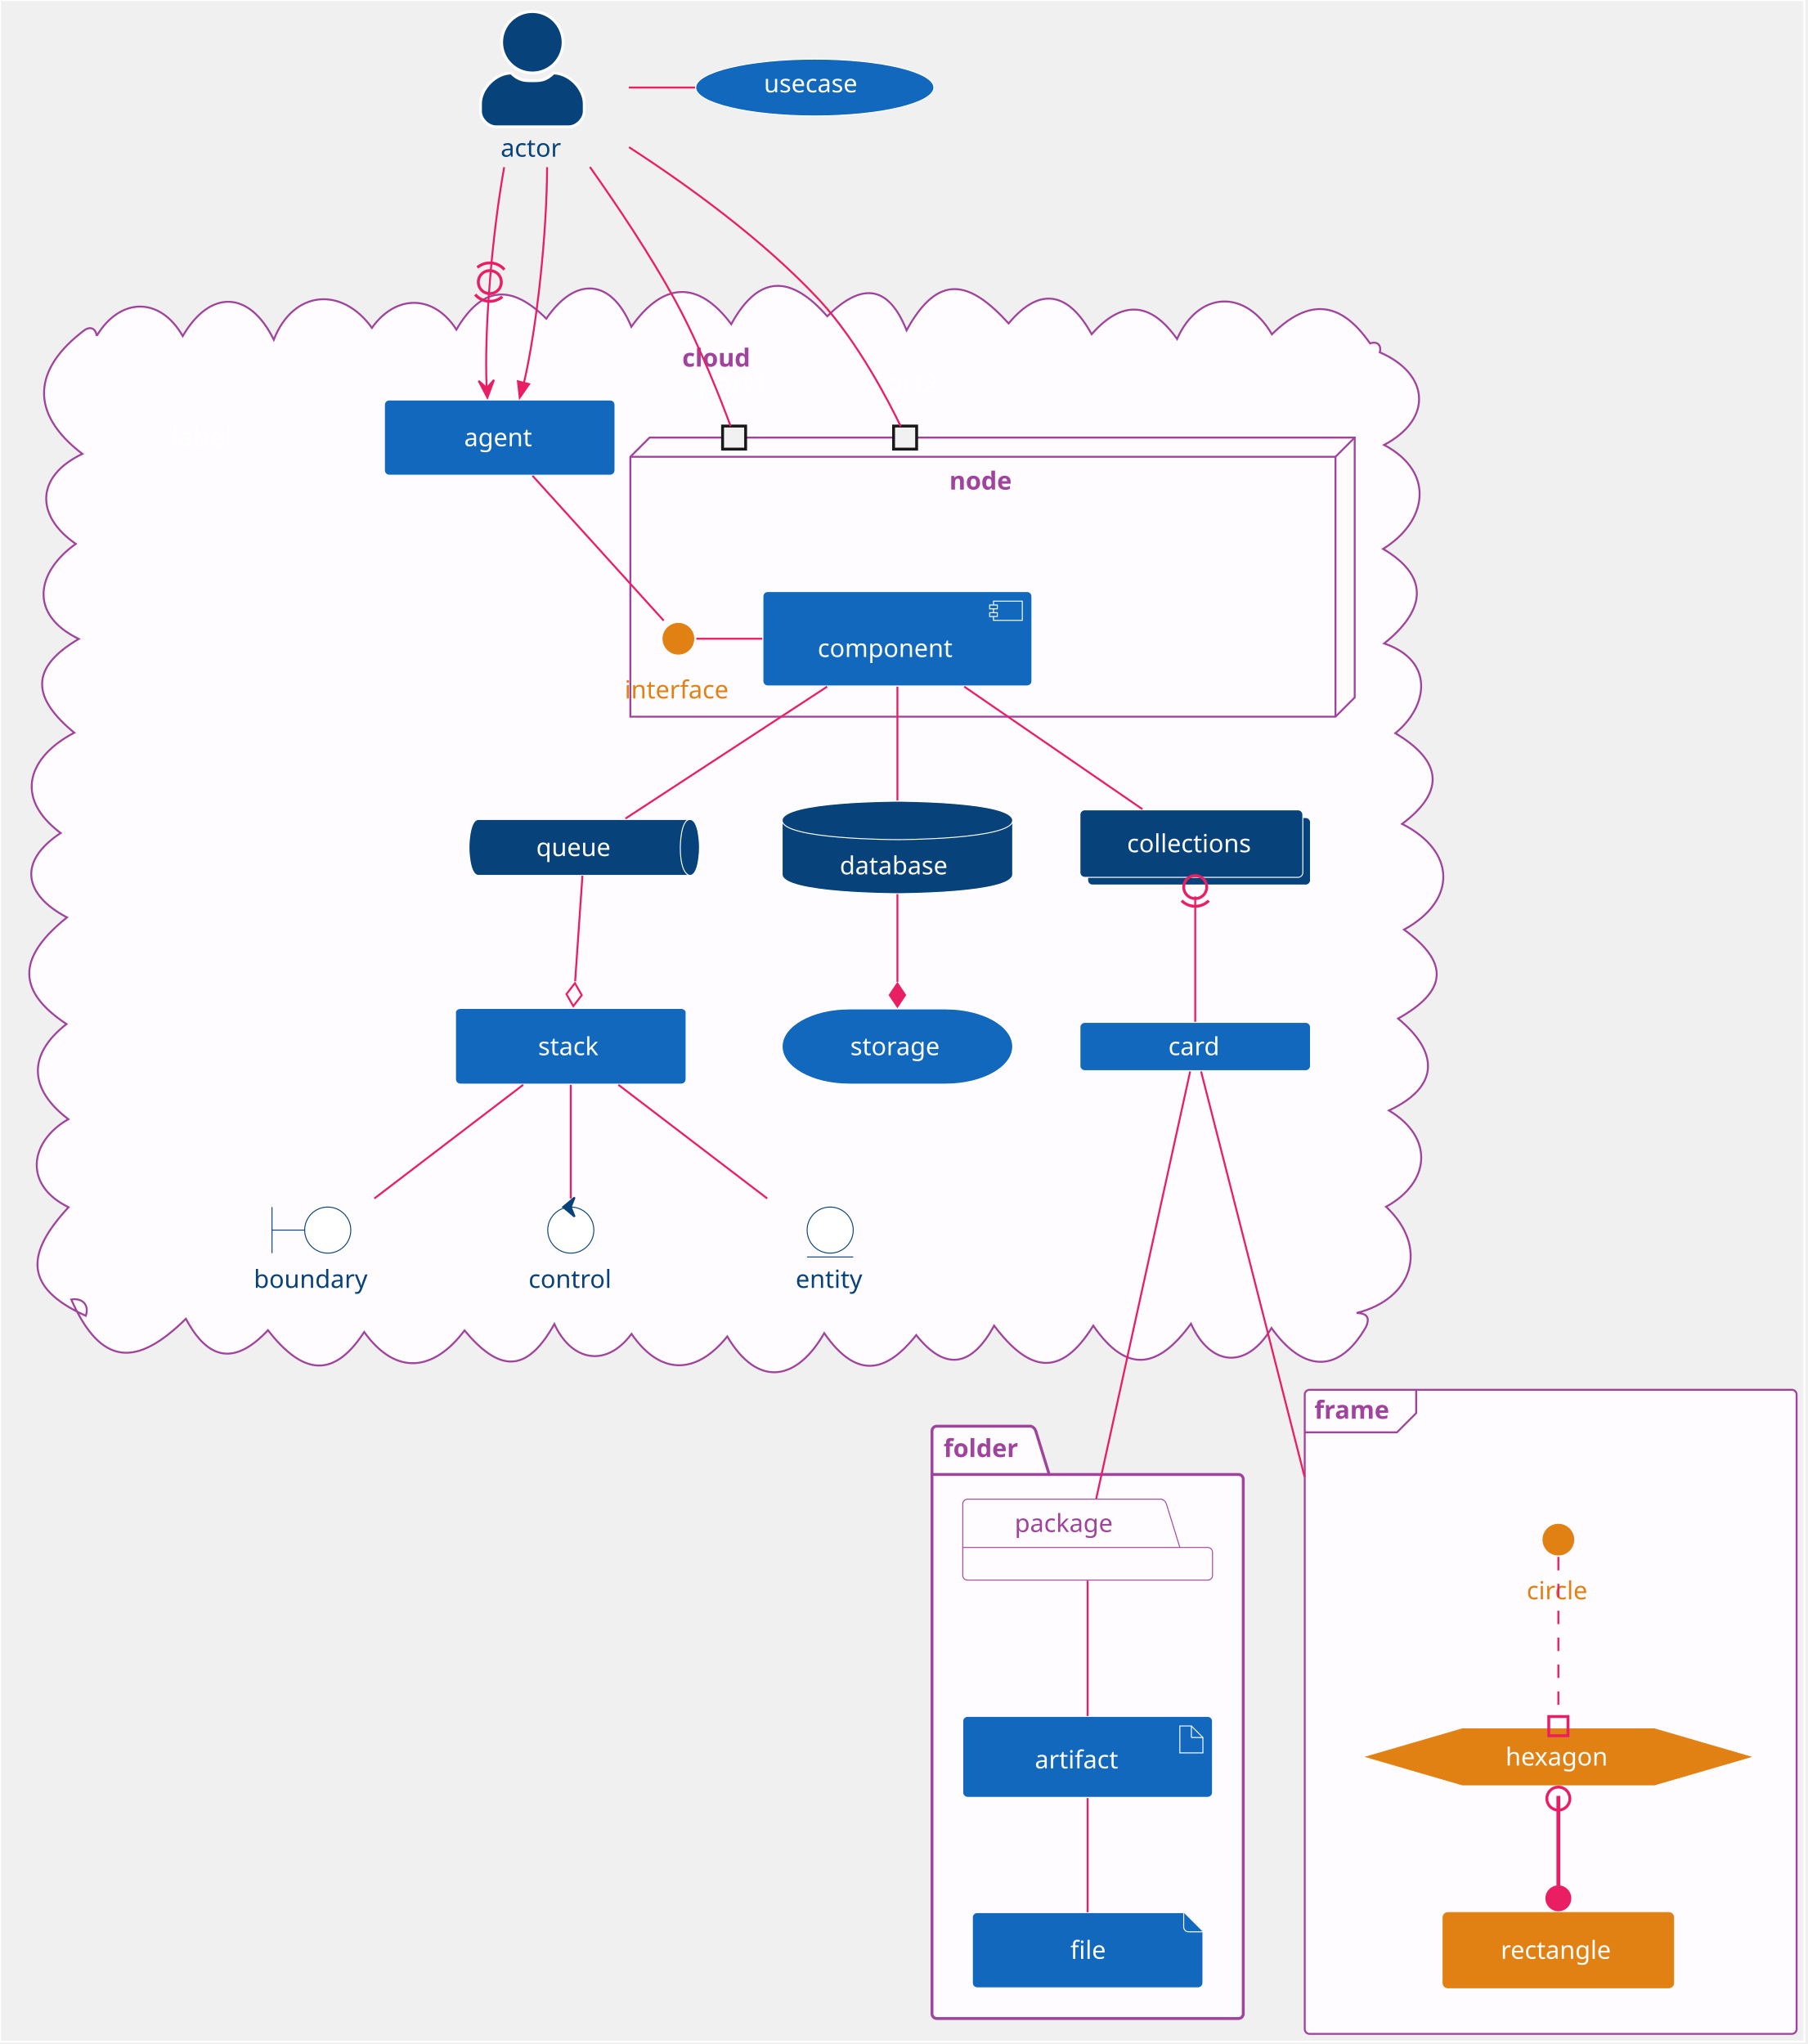
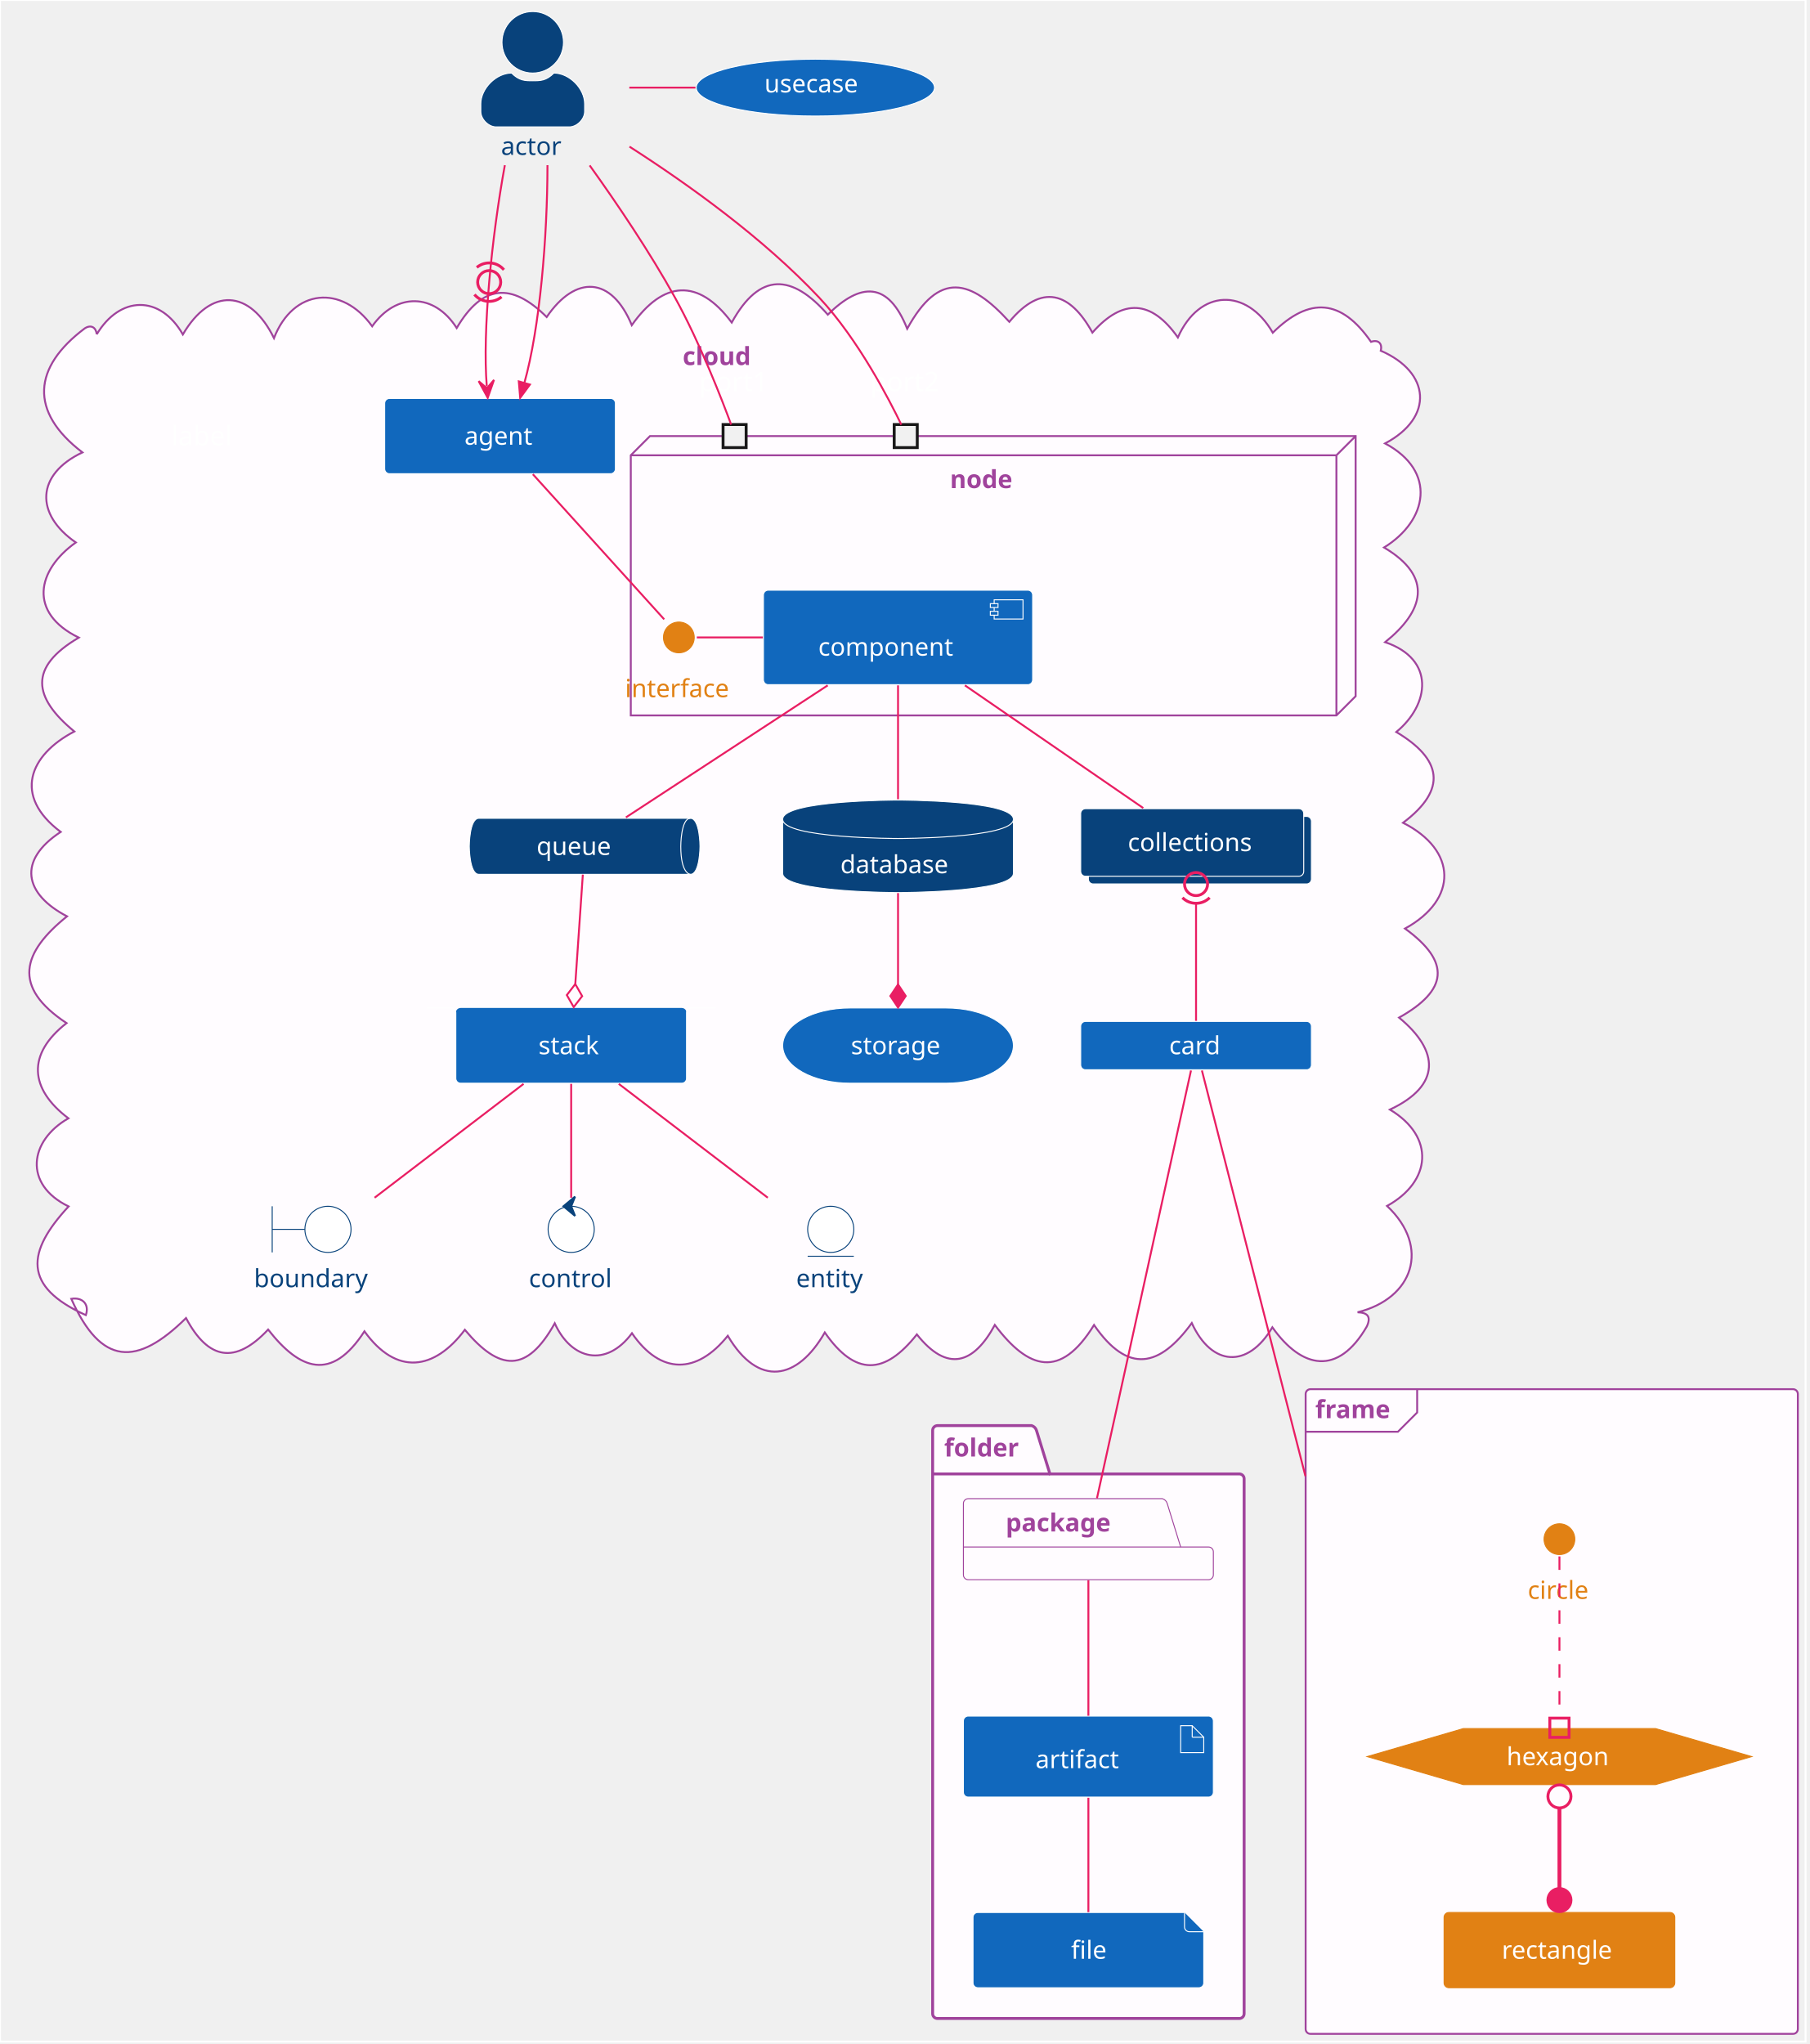
- <svg xmlns="http://www.w3.org/2000/svg" contentStyleType="text/css" height="1064px" preserveAspectRatio="none" style="width:941px;height:1064px;" version="1.1" viewBox="0 0 941 1064" width="941px" zoomAndPan="magnify">
+ <svg xmlns="http://www.w3.org/2000/svg" contentStyleType="text/css" height="1063px" preserveAspectRatio="none" style="width:941px;height:1063px;" version="1.1" viewBox="0 0 941 1063" width="941px" zoomAndPan="magnify">
  <defs />
  <g>
-     <rect fill="none" height="1062.73" style="stroke:#FFFFFF;stroke-width:1.0;" width="939.075" x="0" y="0" />
+     <rect fill="none" height="1061.73" style="stroke:#FFFFFF;stroke-width:1.0;" width="939.075" x="0" y="0" />
    <g id="cluster_cloud">
-       <path d="M50.327,174.851 C62.339,154.864 83.177,154.131 95.106,174.943 C109.537,150.264 130.07,151.433 142.494,176.843 C152.498,151.11 177.823,148.789 193.568,170.687 C206.034,153.073 225.804,153.227 237.537,171.583 C250.866,148.931 266.027,147.684 284.337,165.876 C299.373,143.829 318.108,144.734 328.601,170.116 C344.839,147.078 363.114,145.337 380.577,168.745 C395.18,142.169 412.024,143.552 430.547,164.635 C447.748,147.657 462.018,147.34 471.842,171.958 C488.457,141.683 504.791,146.193 524.958,168.361 C541.869,148.04 556.62,153.016 568.167,173.975 C583.992,156.014 598.922,156.984 612.619,176.498 C623.813,151.244 648.353,150.445 661.99,174.028 C681.191,155.077 697.7,156.591 713.075,178.78 C716.823,177.459 719.073,179.582 718.148,183.396 C743.971,194.573 745.986,218.038 720.391,231.607 C747.539,246.073 742.517,271.752 719.859,285.729 C745.948,301.187 740.29,318.979 720.426,334.965 C746.603,343.84 743.581,367.398 726.227,381.679 C749.746,395.721 753.071,411.367 729.74,428.895 C757.844,443.096 758.51,468.687 730.753,483.916 C754.821,501.363 752.928,516.054 727.667,530.213 C748.653,547.513 749.679,565.5 722.913,578.055 C746.507,592.194 744.516,615.425 721.415,628.168 C744.203,649.64 735.006,676.337 706.075,683.46 C711.305,683.616 713.248,685.737 710.89,690.842 C695.961,716.655 677.122,712.971 661.77,691.281 C649.059,712.795 630.226,711.73 619.857,689.06 C603.12,712.007 586.719,715.78 569.014,690.071 C551.505,718.412 534.909,713.307 517.414,690.057 C506.413,710.334 492.753,714.964 476.865,694.978 C460.101,716.169 444.813,716.769 428.98,693.965 C414.772,718.758 394.502,722.741 378.521,695.691 C362.432,715.695 343.659,716.119 328.691,694.354 C315.253,712.422 297.194,708.275 288.525,689.197 C273.973,715.286 259.75,714.083 241.769,692.566 C225.829,713.747 206.161,716.488 189.546,693.362 C172.313,719.934 155.82,713.382 139.456,692.446 C122.31,710.741 108.3,708.218 96.754,686.473 C71.155,711.717 52.587,711.336 37.075,676.46 C42.707,675.498 46.622,679.113 44.653,684.942 C11.657,670.057 13.809,652.014 35.675,628.415 C12.018,616.915 15.268,594.186 35.58,582.595 C15.292,567.243 13.914,549.226 34.614,533.075 C6,514.151 11.647,496.242 34.862,477.55 C12.71,465.957 8.829,448.603 31.569,433.643 C6.565,414.876 15.28,393.613 38.66,381.415 C17.191,363.713 14.724,348.035 40.975,332.596 C14.498,319.691 19.2,297.471 39.44,283.116 C18.061,268.354 18.746,247.701 42.878,236.279 C15.061,215.064 17.143,191.979 44.075,171.78 C47.335,169.673 49.898,171.196 50.327,174.851 " fill="#FFFCFF" style="stroke:#A0439C;stroke-width:1.0;" />
-       <text fill="#A0439C" font-family="sans-serif" font-size="13" font-weight="bold" lengthAdjust="spacing" textLength="40" x="355.075" y="190.847">cloud</text>
+       <path d="M50.327,173.851 C62.339,153.864 83.177,153.131 95.106,173.943 C109.537,149.264 130.07,150.433 142.494,175.843 C152.498,150.11 177.823,147.789 193.568,169.687 C206.034,152.073 225.804,152.227 237.537,170.583 C250.866,147.931 266.027,146.684 284.337,164.876 C299.373,142.829 318.108,143.734 328.601,169.116 C344.839,146.078 363.114,144.337 380.577,167.745 C395.18,141.169 412.024,142.552 430.547,163.635 C447.748,146.657 462.018,146.34 471.842,170.958 C488.457,140.683 504.791,145.193 524.958,167.361 C541.869,147.04 556.62,152.016 568.167,172.975 C583.992,155.014 598.922,155.984 612.619,175.498 C623.813,150.244 648.353,149.445 661.99,173.028 C681.191,154.077 697.7,155.591 713.075,177.78 C716.823,176.459 719.073,178.582 718.148,182.396 C743.971,193.573 745.986,217.038 720.391,230.607 C747.539,245.073 742.517,270.752 719.859,284.729 C745.948,300.187 740.29,317.979 720.426,333.965 C746.603,342.84 743.581,366.398 726.227,380.679 C749.746,394.721 753.071,410.367 729.74,427.895 C757.844,442.096 758.51,467.687 730.753,482.916 C754.821,500.363 752.928,515.054 727.667,529.213 C748.653,546.513 749.679,564.5 722.913,577.055 C746.507,591.194 744.516,614.425 721.415,627.168 C744.203,648.64 735.006,675.337 706.075,682.46 C711.305,682.616 713.248,684.737 710.89,689.842 C695.961,715.655 677.122,711.971 661.77,690.281 C649.059,711.795 630.226,710.73 619.857,688.06 C603.12,711.007 586.719,714.78 569.014,689.071 C551.505,717.412 534.909,712.307 517.414,689.057 C506.413,709.334 492.753,713.964 476.865,693.978 C460.101,715.169 444.813,715.769 428.98,692.965 C414.772,717.758 394.502,721.741 378.521,694.691 C362.432,714.695 343.659,715.119 328.691,693.354 C315.253,711.422 297.194,707.275 288.525,688.197 C273.973,714.286 259.75,713.083 241.769,691.566 C225.829,712.747 206.161,715.488 189.546,692.362 C172.313,718.934 155.82,712.382 139.456,691.446 C122.31,709.741 108.3,707.218 96.754,685.473 C71.155,710.717 52.587,710.336 37.075,675.46 C42.707,674.498 46.622,678.113 44.653,683.942 C11.657,669.057 13.809,651.014 35.675,627.415 C12.018,615.915 15.268,593.186 35.58,581.595 C15.292,566.243 13.914,548.226 34.614,532.075 C6,513.151 11.647,495.242 34.862,476.55 C12.71,464.957 8.829,447.603 31.569,432.643 C6.565,413.876 15.28,392.613 38.66,380.415 C17.191,362.713 14.724,347.035 40.975,331.596 C14.498,318.691 19.2,296.471 39.44,282.116 C18.061,267.354 18.746,246.701 42.878,235.279 C15.061,214.064 17.143,190.979 44.075,170.78 C47.335,168.673 49.898,170.196 50.327,173.851 " fill="#FFFCFF" style="stroke:#A0439C;stroke-width:1.0;" />
+       <text fill="#A0439C" font-family="sans-serif" font-size="13" font-weight="bold" lengthAdjust="spacing" textLength="40" x="355.075" y="189.847">cloud</text>
    </g>
    <g id="cluster_node">
-       <polygon fill="#FFFCFF" points="328.075,237.78,338.075,227.78,705.075,227.78,705.075,363.07,695.075,373.07,328.075,373.07,328.075,237.78" style="stroke:#A0439C;stroke-width:1.0;" />
-       <line style="stroke:#A0439C;stroke-width:1.0;" x1="695.075" x2="705.075" y1="237.78" y2="227.78" />
-       <line style="stroke:#A0439C;stroke-width:1.0;" x1="328.075" x2="695.075" y1="237.78" y2="237.78" />
-       <line style="stroke:#A0439C;stroke-width:1.0;" x1="695.075" x2="695.075" y1="237.78" y2="373.07" />
-       <text fill="#A0439C" font-family="sans-serif" font-size="13" font-weight="bold" lengthAdjust="spacing" textLength="37" x="494.075" y="254.847">node</text>
+       <polygon fill="#FFFCFF" points="328.075,236.78,338.075,226.78,705.075,226.78,705.075,362.07,695.075,372.07,328.075,372.07,328.075,236.78" style="stroke:#A0439C;stroke-width:1.0;" />
+       <line style="stroke:#A0439C;stroke-width:1.0;" x1="695.075" x2="705.075" y1="236.78" y2="226.78" />
+       <line style="stroke:#A0439C;stroke-width:1.0;" x1="328.075" x2="695.075" y1="236.78" y2="236.78" />
+       <line style="stroke:#A0439C;stroke-width:1.0;" x1="695.075" x2="695.075" y1="236.78" y2="372.07" />
+       <text fill="#A0439C" font-family="sans-serif" font-size="13" font-weight="bold" lengthAdjust="spacing" textLength="37" x="494.075" y="253.847">node</text>
    </g>
    <g id="cluster_folder">
-       <path d="M487.575,742.4 L536.575,742.4 A3.75,3.75 0 0 1 539.075,744.9 L546.075,767.533 L644.575,767.533 A2.5,2.5 0 0 1 647.075,770.033 L647.075,1048.23 A2.5,2.5 0 0 1 644.575,1050.73 L487.575,1050.73 A2.5,2.5 0 0 1 485.075,1048.23 L485.075,744.9 A2.5,2.5 0 0 1 487.575,742.4 " fill="#FFFCFF" style="stroke:#A0439C;stroke-width:1.5;" />
-       <line style="stroke:#A0439C;stroke-width:1.5;" x1="485.075" x2="546.075" y1="767.533" y2="767.533" />
-       <text fill="#A0439C" font-family="sans-serif" font-size="13" font-weight="bold" lengthAdjust="spacing" textLength="44" x="491.075" y="758.467">folder</text>
+       <path d="M487.575,741.4 L536.575,741.4 A3.75,3.75 0 0 1 539.075,743.9 L546.075,766.533 L644.575,766.533 A2.5,2.5 0 0 1 647.075,769.033 L647.075,1047.23 A2.5,2.5 0 0 1 644.575,1049.73 L487.575,1049.73 A2.5,2.5 0 0 1 485.075,1047.23 L485.075,743.9 A2.5,2.5 0 0 1 487.575,741.4 " fill="#FFFCFF" style="stroke:#A0439C;stroke-width:1.5;" />
+       <line style="stroke:#A0439C;stroke-width:1.5;" x1="485.075" x2="546.075" y1="766.533" y2="766.533" />
+       <text fill="#A0439C" font-family="sans-serif" font-size="13" font-weight="bold" lengthAdjust="spacing" textLength="44" x="491.075" y="757.467">folder</text>
    </g>
    <g id="cluster_frame">
-       <rect fill="#FFFCFF" height="335.27" rx="2.5" ry="2.5" style="stroke:#A0439C;stroke-width:1.0;" width="256" x="679.075" y="723.46" />
-       <path d="M737.075,723.46 L737.075,735.593 L727.075,745.593 L679.075,745.593 " fill="none" style="stroke:#A0439C;stroke-width:1.0;" />
-       <text fill="#A0439C" font-family="sans-serif" font-size="13" font-weight="bold" lengthAdjust="spacing" textLength="44" x="684.075" y="738.527">frame</text>
+       <rect fill="#FFFCFF" height="335.27" rx="2.5" ry="2.5" style="stroke:#A0439C;stroke-width:1.0;" width="256" x="679.075" y="722.46" />
+       <path d="M737.075,722.46 L737.075,734.593 L727.075,744.593 L679.075,744.593 " fill="none" style="stroke:#A0439C;stroke-width:1.0;" />
+       <text fill="#A0439C" font-family="sans-serif" font-size="13" font-weight="bold" lengthAdjust="spacing" textLength="44" x="684.075" y="737.527">frame</text>
    </g>
    <g id="elem_agent">
-       <rect fill="#1168BD" height="39.133" rx="2.5" ry="2.5" style="stroke:#FFFFFF;stroke-width:0.5;" width="120" x="200.075" y="208.22" />
-       <text fill="#FFFFFF" font-family="sans-serif" font-size="13" lengthAdjust="spacing" textLength="37" x="241.575" y="232.287">agent</text>
+       <rect fill="#1168BD" height="39.133" rx="2.5" ry="2.5" style="stroke:#FFFFFF;stroke-width:0.5;" width="120" x="200.075" y="207.22" />
+       <text fill="#FFFFFF" font-family="sans-serif" font-size="13" lengthAdjust="spacing" textLength="37" x="241.575" y="231.287">agent</text>
    </g>
    <g id="elem_boundary">
-       <path d="M141.575,628.33 L141.575,652.33 M141.575,640.33 L158.575,640.33 " fill="none" style="stroke:#08427B;stroke-width:0.5;" />
-       <ellipse cx="170.575" cy="640.33" fill="#FFFFFF" rx="12" ry="12" style="stroke:#08427B;stroke-width:0.5;" />
-       <text fill="#08427B" font-family="sans-serif" font-size="13" lengthAdjust="spacing" textLength="60" x="132.075" y="670.397">boundary</text>
+       <path d="M141.575,627.33 L141.575,651.33 M141.575,639.33 L158.575,639.33 " fill="none" style="stroke:#08427B;stroke-width:0.5;" />
+       <ellipse cx="170.575" cy="639.33" fill="#FFFFFF" rx="12" ry="12" style="stroke:#08427B;stroke-width:0.5;" />
+       <text fill="#08427B" font-family="sans-serif" font-size="13" lengthAdjust="spacing" textLength="60" x="132.075" y="669.397">boundary</text>
    </g>
    <g id="elem_card">
-       <rect fill="#1168BD" height="25.133" rx="2.5" ry="2.5" style="stroke:#FFFFFF;stroke-width:0.5;" width="120" x="562.075" y="532.2" />
-       <text fill="#FFFFFF" font-family="sans-serif" font-size="13" lengthAdjust="spacing" textLength="28" x="608.075" y="549.267">card</text>
+       <rect fill="#1168BD" height="25.133" rx="2.5" ry="2.5" style="stroke:#FFFFFF;stroke-width:0.5;" width="120" x="562.075" y="531.2" />
+       <text fill="#FFFFFF" font-family="sans-serif" font-size="13" lengthAdjust="spacing" textLength="28" x="608.075" y="548.267">card</text>
    </g>
    <g id="elem_collections">
-       <rect fill="#08427B" height="35.133" rx="2.5" ry="2.5" style="stroke:#FFFFFF;stroke-width:0.5;" width="116" x="566.075" y="425.57" />
-       <rect fill="#08427B" height="35.133" rx="2.5" ry="2.5" style="stroke:#FFFFFF;stroke-width:0.5;" width="116" x="562.075" y="421.57" />
-       <text fill="#FFFFFF" font-family="sans-serif" font-size="13" lengthAdjust="spacing" textLength="67" x="586.575" y="443.637">collections</text>
+       <rect fill="#08427B" height="35.133" rx="2.5" ry="2.5" style="stroke:#FFFFFF;stroke-width:0.5;" width="116" x="566.075" y="424.57" />
+       <rect fill="#08427B" height="35.133" rx="2.5" ry="2.5" style="stroke:#FFFFFF;stroke-width:0.5;" width="116" x="562.075" y="420.57" />
+       <text fill="#FFFFFF" font-family="sans-serif" font-size="13" lengthAdjust="spacing" textLength="67" x="586.575" y="442.637">collections</text>
    </g>
    <g id="elem_control">
-       <ellipse cx="297.075" cy="640.33" fill="#FFFFFF" rx="12" ry="12" style="stroke:#08427B;stroke-width:0.5;" />
-       <polygon fill="#08427B" points="293.075,628.33,299.075,623.33,297.075,628.33,299.075,633.33,293.075,628.33" style="stroke:#08427B;stroke-width:1.0;" />
-       <text fill="#08427B" font-family="sans-serif" font-size="13" lengthAdjust="spacing" textLength="44" x="275.075" y="670.397">control</text>
+       <ellipse cx="297.075" cy="639.33" fill="#FFFFFF" rx="12" ry="12" style="stroke:#08427B;stroke-width:0.5;" />
+       <polygon fill="#08427B" points="293.075,627.33,299.075,622.33,297.075,627.33,299.075,632.33,293.075,627.33" style="stroke:#08427B;stroke-width:1.0;" />
+       <text fill="#08427B" font-family="sans-serif" font-size="13" lengthAdjust="spacing" textLength="44" x="275.075" y="669.397">control</text>
    </g>
    <g id="elem_database">
-       <path d="M407.075,427.07 C407.075,417.07 467.075,417.07 467.075,417.07 C467.075,417.07 527.075,417.07 527.075,427.07 L527.075,455.203 C527.075,465.203 467.075,465.203 467.075,465.203 C467.075,465.203 407.075,465.203 407.075,455.203 L407.075,427.07 " fill="#08427B" style="stroke:#FFFFFF;stroke-width:0.5;" />
-       <path d="M407.075,427.07 C407.075,437.07 467.075,437.07 467.075,437.07 C467.075,437.07 527.075,437.07 527.075,427.07 " fill="none" style="stroke:#FFFFFF;stroke-width:0.5;" />
-       <text fill="#FFFFFF" font-family="sans-serif" font-size="13" lengthAdjust="spacing" textLength="60" x="437.075" y="455.137">database</text>
+       <path d="M407.075,426.07 C407.075,416.07 467.075,416.07 467.075,416.07 C467.075,416.07 527.075,416.07 527.075,426.07 L527.075,454.203 C527.075,464.203 467.075,464.203 467.075,464.203 C467.075,464.203 407.075,464.203 407.075,454.203 L407.075,426.07 " fill="#08427B" style="stroke:#FFFFFF;stroke-width:0.5;" />
+       <path d="M407.075,426.07 C407.075,436.07 467.075,436.07 467.075,436.07 C467.075,436.07 527.075,436.07 527.075,426.07 " fill="none" style="stroke:#FFFFFF;stroke-width:0.5;" />
+       <text fill="#FFFFFF" font-family="sans-serif" font-size="13" lengthAdjust="spacing" textLength="60" x="437.075" y="454.137">database</text>
    </g>
    <g id="elem_entity">
-       <ellipse cx="432.075" cy="640.33" fill="#FFFFFF" rx="12" ry="12" style="stroke:#08427B;stroke-width:0.5;" />
-       <line style="stroke:#08427B;stroke-width:0.5;" x1="420.075" x2="444.075" y1="654.33" y2="654.33" />
-       <text fill="#08427B" font-family="sans-serif" font-size="13" lengthAdjust="spacing" textLength="36" x="414.075" y="670.397">entity</text>
+       <ellipse cx="432.075" cy="639.33" fill="#FFFFFF" rx="12" ry="12" style="stroke:#08427B;stroke-width:0.5;" />
+       <line style="stroke:#08427B;stroke-width:0.5;" x1="420.075" x2="444.075" y1="653.33" y2="653.33" />
+       <text fill="#08427B" font-family="sans-serif" font-size="13" lengthAdjust="spacing" textLength="36" x="414.075" y="669.397">entity</text>
    </g>
    <g id="elem_label">
-       <text fill="#FFFFFF" font-family="sans-serif" font-size="14" lengthAdjust="spacing" textLength="32" x="89.075" y="232.635">label</text>
+       <text fill="#FFFFFF" font-family="sans-serif" font-size="14" lengthAdjust="spacing" textLength="32" x="89.075" y="231.635">label</text>
    </g>
    <g id="elem_queue">
-       <path d="M249.075,426.57 L359.075,426.57 C364.075,426.57 364.075,441.136 364.075,441.136 C364.075,441.136 364.075,455.703 359.075,455.703 L249.075,455.703 C244.075,455.703 244.075,441.136 244.075,441.136 C244.075,441.136 244.075,426.57 249.075,426.57 " fill="#08427B" style="stroke:#FFFFFF;stroke-width:0.5;" />
-       <path d="M359.075,426.57 C354.075,426.57 354.075,441.136 354.075,441.136 C354.075,455.703 359.075,455.703 359.075,455.703 " fill="none" style="stroke:#FFFFFF;stroke-width:0.5;" />
-       <text fill="#FFFFFF" font-family="sans-serif" font-size="13" lengthAdjust="spacing" textLength="40" x="279.075" y="445.637">queue</text>
+       <path d="M249.075,425.57 L359.075,425.57 C364.075,425.57 364.075,440.136 364.075,440.136 C364.075,440.136 364.075,454.703 359.075,454.703 L249.075,454.703 C244.075,454.703 244.075,440.136 244.075,440.136 C244.075,440.136 244.075,425.57 249.075,425.57 " fill="#08427B" style="stroke:#FFFFFF;stroke-width:0.5;" />
+       <path d="M359.075,425.57 C354.075,425.57 354.075,440.136 354.075,440.136 C354.075,454.703 359.075,454.703 359.075,454.703 " fill="none" style="stroke:#FFFFFF;stroke-width:0.5;" />
+       <text fill="#FFFFFF" font-family="sans-serif" font-size="13" lengthAdjust="spacing" textLength="40" x="279.075" y="444.637">queue</text>
    </g>
    <g id="elem_stack">
-       <rect fill="#1168BD" height="39.133" rx="2.5" ry="2.5" style="stroke:none;stroke-width:0.5;" width="120" x="237.075" y="525.2" />
-       <path d="M222.075,525.2 L234.575,525.2 A2.5,2.5 0 0 1 237.075,527.7 L237.075,561.833 A2.5,2.5 0 0 0 239.575,564.333 L354.575,564.333 A2.5,2.5 0 0 0 357.075,561.833 L357.075,527.7 A2.5,2.5 0 0 1 359.575,525.2 L372.075,525.2 " fill="none" style="stroke:#FFFFFF;stroke-width:0.5;" />
-       <text fill="#FFFFFF" font-family="sans-serif" font-size="13" lengthAdjust="spacing" textLength="34" x="280.075" y="549.267">stack</text>
+       <rect fill="#1168BD" height="39.133" rx="2.5" ry="2.5" style="stroke:none;stroke-width:0.5;" width="120" x="237.075" y="524.2" />
+       <path d="M222.075,524.2 L234.575,524.2 A2.5,2.5 0 0 1 237.075,526.7 L237.075,560.833 A2.5,2.5 0 0 0 239.575,563.333 L354.575,563.333 A2.5,2.5 0 0 0 357.075,560.833 L357.075,526.7 A2.5,2.5 0 0 1 359.575,524.2 L372.075,524.2 " fill="none" style="stroke:#FFFFFF;stroke-width:0.5;" />
+       <text fill="#FFFFFF" font-family="sans-serif" font-size="13" lengthAdjust="spacing" textLength="34" x="280.075" y="548.267">stack</text>
    </g>
    <g id="elem_storage">
-       <rect fill="#1168BD" height="39.133" rx="35" ry="35" style="stroke:#FFFFFF;stroke-width:0.5;" width="120" x="407.075" y="525.2" />
-       <text fill="#FFFFFF" font-family="sans-serif" font-size="13" lengthAdjust="spacing" textLength="49" x="442.575" y="549.267">storage</text>
-     </g>
-     <text fill="#FFFFFF" font-family="sans-serif" font-size="14" lengthAdjust="spacing" textLength="37" x="363.575" y="204.478">port1</text>
-     <rect fill="#F1F1F1" height="12" style="stroke:#181818;stroke-width:1.5;" width="12" x="376.075" y="221.78" />
-     <text fill="#FFFFFF" font-family="sans-serif" font-size="14" lengthAdjust="spacing" textLength="37" x="452.575" y="204.478">port2</text>
-     <rect fill="#F1F1F1" height="12" style="stroke:#181818;stroke-width:1.5;" width="12" x="465.075" y="221.78" />
+       <rect fill="#1168BD" height="39.133" rx="35" ry="35" style="stroke:#FFFFFF;stroke-width:0.5;" width="120" x="407.075" y="524.2" />
+       <text fill="#FFFFFF" font-family="sans-serif" font-size="13" lengthAdjust="spacing" textLength="49" x="442.575" y="548.267">storage</text>
+     </g>
+     <text fill="#FFFFFF" font-family="sans-serif" font-size="14" lengthAdjust="spacing" textLength="37" x="363.575" y="203.478">port1</text>
+     <rect fill="#F1F1F1" height="12" style="stroke:#181818;stroke-width:1.5;" width="12" x="376.075" y="220.78" />
+     <text fill="#FFFFFF" font-family="sans-serif" font-size="14" lengthAdjust="spacing" textLength="37" x="452.575" y="203.478">port2</text>
+     <rect fill="#F1F1F1" height="12" style="stroke:#181818;stroke-width:1.5;" width="12" x="465.075" y="220.78" />
    <g id="elem_component">
-       <rect fill="#1168BD" height="49.133" rx="2.5" ry="2.5" style="stroke:#FFFFFF;stroke-width:0.5;" width="140" x="397.075" y="307.93" />
-       <rect fill="#1168BD" height="10" style="stroke:#FFFFFF;stroke-width:0.5;" width="15" x="517.075" y="312.93" />
-       <rect fill="#1168BD" height="2" style="stroke:#FFFFFF;stroke-width:0.5;" width="4" x="515.075" y="314.93" />
-       <rect fill="#1168BD" height="2" style="stroke:#FFFFFF;stroke-width:0.5;" width="4" x="515.075" y="318.93" />
-       <text fill="#FFFFFF" font-family="sans-serif" font-size="13" lengthAdjust="spacing" textLength="73" x="425.575" y="341.997">component</text>
+       <rect fill="#1168BD" height="49.133" rx="2.5" ry="2.5" style="stroke:#FFFFFF;stroke-width:0.5;" width="140" x="397.075" y="306.93" />
+       <rect fill="#1168BD" height="10" style="stroke:#FFFFFF;stroke-width:0.5;" width="15" x="517.075" y="311.93" />
+       <rect fill="#1168BD" height="2" style="stroke:#FFFFFF;stroke-width:0.5;" width="4" x="515.075" y="313.93" />
+       <rect fill="#1168BD" height="2" style="stroke:#FFFFFF;stroke-width:0.5;" width="4" x="515.075" y="317.93" />
+       <text fill="#FFFFFF" font-family="sans-serif" font-size="13" lengthAdjust="spacing" textLength="73" x="425.575" y="340.997">component</text>
    </g>
    <g id="elem_interface">
-       <ellipse cx="353.075" cy="332.5" fill="#E18114" rx="8" ry="8" style="stroke:#E18114;stroke-width:0.5;" />
-       <text fill="#E18114" font-family="sans-serif" font-size="13" lengthAdjust="spacing" textLength="56" x="325.075" y="363.567">interface</text>
+       <ellipse cx="353.075" cy="331.5" fill="#E18114" rx="8" ry="8" style="stroke:#E18114;stroke-width:0.5;" />
+       <text fill="#E18114" font-family="sans-serif" font-size="13" lengthAdjust="spacing" textLength="56" x="325.075" y="362.567">interface</text>
    </g>
    <g id="elem_package">
-       <path d="M503.575,780.4 L604.575,780.4 A3.75,3.75 0 0 1 607.075,782.9 L614.075,805.533 L628.575,805.533 A2.5,2.5 0 0 1 631.075,808.033 L631.075,820.033 A2.5,2.5 0 0 1 628.575,822.533 L503.575,822.533 A2.5,2.5 0 0 1 501.075,820.033 L501.075,782.9 A2.5,2.5 0 0 1 503.575,780.4 " fill="#FFFCFF" style="stroke:#A0439C;stroke-width:0.5;" />
-       <line style="stroke:#A0439C;stroke-width:0.5;" x1="501.075" x2="614.075" y1="805.533" y2="805.533" />
-       <text fill="#A0439C" font-family="sans-serif" font-size="13" lengthAdjust="spacing" textLength="54" x="528.075" y="797.467">package</text>
+       <path d="M503.575,779.4 L604.575,779.4 A3.75,3.75 0 0 1 607.075,781.9 L614.075,804.533 L628.575,804.533 A2.5,2.5 0 0 1 631.075,807.033 L631.075,819.033 A2.5,2.5 0 0 1 628.575,821.533 L503.575,821.533 A2.5,2.5 0 0 1 501.075,819.033 L501.075,781.9 A2.5,2.5 0 0 1 503.575,779.4 " fill="#FFFCFF" style="stroke:#A0439C;stroke-width:0.5;" />
+       <line style="stroke:#A0439C;stroke-width:0.5;" x1="501.075" x2="614.075" y1="804.533" y2="804.533" />
+       <text fill="#A0439C" font-family="sans-serif" font-size="13" font-weight="bold" lengthAdjust="spacing" textLength="64" x="523.075" y="796.467">package</text>
    </g>
    <g id="elem_artifact">
-       <rect fill="#1168BD" height="42.133" rx="2.5" ry="2.5" style="stroke:#FFFFFF;stroke-width:0.5;" width="130" x="501.075" y="893.46" />
-       <polygon fill="#1168BD" points="614.075,898.46,614.075,912.46,626.075,912.46,626.075,904.46,620.075,898.46,614.075,898.46" style="stroke:#FFFFFF;stroke-width:0.5;" />
-       <line style="stroke:#FFFFFF;stroke-width:0.5;" x1="620.075" x2="620.075" y1="898.46" y2="904.46" />
-       <line style="stroke:#FFFFFF;stroke-width:0.5;" x1="626.075" x2="620.075" y1="904.46" y2="904.46" />
-       <text fill="#FFFFFF" font-family="sans-serif" font-size="13" lengthAdjust="spacing" textLength="45" x="538.575" y="920.527">artifact</text>
+       <rect fill="#1168BD" height="42.133" rx="2.5" ry="2.5" style="stroke:#FFFFFF;stroke-width:0.5;" width="130" x="501.075" y="892.46" />
+       <polygon fill="#1168BD" points="614.075,897.46,614.075,911.46,626.075,911.46,626.075,903.46,620.075,897.46,614.075,897.46" style="stroke:#FFFFFF;stroke-width:0.5;" />
+       <line style="stroke:#FFFFFF;stroke-width:0.5;" x1="620.075" x2="620.075" y1="897.46" y2="903.46" />
+       <line style="stroke:#FFFFFF;stroke-width:0.5;" x1="626.075" x2="620.075" y1="903.46" y2="903.46" />
+       <text fill="#FFFFFF" font-family="sans-serif" font-size="13" lengthAdjust="spacing" textLength="45" x="538.575" y="919.527">artifact</text>
    </g>
    <g id="elem_file">
-       <path d="M506.075,998.1 L506.075,1032.233 A2.5,2.5 0 0 0 508.575,1034.733 L623.575,1034.733 A2.5,2.5 0 0 0 626.075,1032.233 L626.075,1005.6 L616.075,995.6 L508.575,995.6 A2.5,2.5 0 0 0 506.075,998.1 " fill="#1168BD" style="stroke:#FFFFFF;stroke-width:0.5;" />
-       <path d="M616.075,995.6 L616.075,1003.1 A2.5,2.5 0 0 0 618.575,1005.6 L626.075,1005.6 " fill="#1168BD" style="stroke:#FFFFFF;stroke-width:0.5;" />
-       <text fill="#FFFFFF" font-family="sans-serif" font-size="13" lengthAdjust="spacing" textLength="18" x="557.075" y="1019.667">file</text>
+       <path d="M506.075,997.1 L506.075,1031.233 A2.5,2.5 0 0 0 508.575,1033.733 L623.575,1033.733 A2.5,2.5 0 0 0 626.075,1031.233 L626.075,1004.6 L616.075,994.6 L508.575,994.6 A2.5,2.5 0 0 0 506.075,997.1 " fill="#1168BD" style="stroke:#FFFFFF;stroke-width:0.5;" />
+       <path d="M616.075,994.6 L616.075,1002.1 A2.5,2.5 0 0 0 618.575,1004.6 L626.075,1004.6 " fill="#1168BD" style="stroke:#FFFFFF;stroke-width:0.5;" />
+       <text fill="#FFFFFF" font-family="sans-serif" font-size="13" lengthAdjust="spacing" textLength="18" x="557.075" y="1018.667">file</text>
    </g>
    <g id="elem_circle">
-       <ellipse cx="811.075" cy="801.46" fill="#E18114" rx="8" ry="8" style="stroke:#E18114;stroke-width:0.5;" />
-       <text fill="#E18114" font-family="sans-serif" font-size="13" lengthAdjust="spacing" textLength="33" x="794.575" y="832.527">circle</text>
+       <ellipse cx="811.075" cy="800.46" fill="#E18114" rx="8" ry="8" style="stroke:#E18114;stroke-width:0.5;" />
+       <text fill="#E18114" font-family="sans-serif" font-size="13" lengthAdjust="spacing" textLength="33" x="794.575" y="831.527">circle</text>
    </g>
    <g id="elem_hexagon">
-       <polygon fill="#E18114" points="911.075,914.53,861.075,899.96,761.075,899.96,711.075,914.53,761.075,929.1,861.075,929.1,911.075,914.53" style="stroke:#E18114;stroke-width:0.5;" />
-       <text fill="#FFFFFF" font-family="sans-serif" font-size="13" lengthAdjust="spacing" textLength="55" x="783.575" y="919.027">hexagon</text>
+       <polygon fill="#E18114" points="911.075,913.53,861.075,898.96,761.075,898.96,711.075,913.53,761.075,928.1,861.075,928.1,911.075,913.53" style="stroke:#E18114;stroke-width:0.5;" />
+       <text fill="#FFFFFF" font-family="sans-serif" font-size="13" lengthAdjust="spacing" textLength="55" x="783.575" y="918.027">hexagon</text>
    </g>
    <g id="elem_rectangle">
-       <rect fill="#E18114" height="39.133" rx="2.5" ry="2.5" style="stroke:#E18114;stroke-width:0.5;" width="120" x="751.075" y="995.6" />
-       <text fill="#FFFFFF" font-family="sans-serif" font-size="13" lengthAdjust="spacing" textLength="60" x="781.075" y="1019.667">rectangle</text>
+       <rect fill="#E18114" height="39.133" rx="2.5" ry="2.5" style="stroke:#E18114;stroke-width:0.5;" width="120" x="751.075" y="994.6" />
+       <text fill="#FFFFFF" font-family="sans-serif" font-size="13" lengthAdjust="spacing" textLength="60" x="781.075" y="1018.667">rectangle</text>
    </g>
    <g id="elem_actor">
-       <ellipse cx="277.075" cy="22" fill="#08427B" rx="16" ry="16" style="stroke:#FFFFFF;stroke-width:1.5;" />
-       <path d="M277.075,42 C281.075,42 284.075,42 288.075,38 C296.075,38 304.075,46 304.075,54 L304.075,58 C304.075,62 300.075,66 296.075,66 L258.075,66 C254.075,66 250.075,62 250.075,58 L250.075,54 C250.075,46 258.075,38 266.075,38 C270.075,42 273.075,42 277.075,42 " fill="#08427B" style="stroke:#FFFFFF;stroke-width:1.5;" />
-       <text fill="#08427B" font-family="sans-serif" font-size="13" lengthAdjust="spacing" textLength="33" x="260.575" y="81.567">actor</text>
+       <ellipse cx="277.075" cy="22" fill="#08427B" rx="16" ry="16" style="stroke:#FFFFFF;stroke-width:0.5;" />
+       <path d="M277.075,42 C281.075,42 284.075,42 288.075,38 C296.075,38 304.075,46 304.075,54 L304.075,58 C304.075,62 300.075,66 296.075,66 L258.075,66 C254.075,66 250.075,62 250.075,58 L250.075,54 C250.075,46 258.075,38 266.075,38 C270.075,42 273.075,42 277.075,42 " fill="#08427B" style="stroke:#FFFFFF;stroke-width:0.5;" />
+       <text fill="#08427B" font-family="sans-serif" font-size="13" lengthAdjust="spacing" textLength="33" x="260.575" y="80.567">actor</text>
    </g>
    <g id="elem_usecase">
      <ellipse cx="424.071" cy="45.565" fill="#1168BD" rx="61.976" ry="14.795" style="stroke:#FFFFFF;stroke-width:0.5;" />
      <text fill="#FFFFFF" font-family="sans-serif" font-size="13" lengthAdjust="spacing" textLength="53" x="397.571" y="48.066">usecase</text>
    </g>
    <g id="link_actor_usecase">
      <path d="M327.315,45.57 C338.785,45.57 350.245,45.57 361.715,45.57 " fill="none" id="actor-usecase" style="stroke:#E91E63;stroke-width:1.0;" />
    </g>
    <g id="link_component_interface">
-       <path d="M396.765,332.5 C385.315,332.5 373.875,332.5 362.425,332.5 " fill="none" id="component-interface" style="stroke:#E91E63;stroke-width:1.0;" />
+       <path d="M396.765,331.5 C385.315,331.5 373.875,331.5 362.425,331.5 " fill="none" id="component-interface" style="stroke:#E91E63;stroke-width:1.0;" />
    </g>
    <g id="link_stack_boundary">
-       <path d="M272.315,564.68 C250.545,581.31 218.695,605.64 194.825,623.88 " fill="none" id="stack-boundary" style="stroke:#E91E63;stroke-width:1.0;" />
+       <path d="M272.315,563.68 C250.545,580.31 218.695,604.64 194.825,622.88 " fill="none" id="stack-boundary" style="stroke:#E91E63;stroke-width:1.0;" />
    </g>
    <g id="link_stack_control">
-       <path d="M297.075,564.68 C297.075,581.31 297.075,605.64 297.075,623.88 " fill="none" id="stack-control" style="stroke:#E91E63;stroke-width:1.0;" />
+       <path d="M297.075,563.68 C297.075,580.31 297.075,604.64 297.075,622.88 " fill="none" id="stack-control" style="stroke:#E91E63;stroke-width:1.0;" />
    </g>
    <g id="link_stack_entity">
-       <path d="M321.835,564.68 C343.605,581.31 375.455,605.64 399.325,623.88 " fill="none" id="stack-entity" style="stroke:#E91E63;stroke-width:1.0;" />
+       <path d="M321.835,563.68 C343.605,580.31 375.455,604.64 399.325,622.88 " fill="none" id="stack-entity" style="stroke:#E91E63;stroke-width:1.0;" />
    </g>
    <g id="link_component_database">
-       <path d="M467.075,357.43 C467.075,375.11 467.075,399.07 467.075,416.65 " fill="none" id="component-database" style="stroke:#E91E63;stroke-width:1.0;" />
+       <path d="M467.075,356.43 C467.075,374.11 467.075,398.07 467.075,415.65 " fill="none" id="component-database" style="stroke:#E91E63;stroke-width:1.0;" />
    </g>
    <g id="link_database_storage">
-       <path d="M467.075,465.45 C467.075,478.99 467.075,496.25 467.075,511.12 " fill="none" id="database-to-storage" style="stroke:#E91E63;stroke-width:1.0;" />
+       <path d="M467.075,464.45 C467.075,482.5 467.075,495.17 467.075,511.97 " fill="none" id="database-to-storage" style="stroke:#E91E63;stroke-width:1.0;" />
      <polygon fill="#E91E63" points="467.075,523.97,471.075,517.97,467.075,511.97,463.075,517.97,467.075,523.97" style="stroke:#E91E63;stroke-width:1.0;" />
    </g>
    <g id="link_component_queue">
-       <path d="M430.495,357.43 C398.205,378.55 352.235,408.63 325.545,426.09 " fill="none" id="component-queue" style="stroke:#E91E63;stroke-width:1.0;" />
+       <path d="M430.495,356.43 C398.205,377.55 352.235,407.63 325.545,425.09 " fill="none" id="component-queue" style="stroke:#E91E63;stroke-width:1.0;" />
    </g>
    <g id="link_queue_stack">
-       <path d="M303.135,455.84 C302.165,469.86 300.625,492.18 299.345,510.81 " fill="none" id="queue-to-stack" style="stroke:#E91E63;stroke-width:1.0;" />
-       <polygon fill="none" points="298.385,523.75,302.791,518.041,299.216,511.779,294.81,517.487,298.385,523.75" style="stroke:#E91E63;stroke-width:1.0;" />
+       <path d="M303.135,454.84 C301.905,472.61 300.589,491.728 299.209,511.778 " fill="none" id="queue-to-stack" style="stroke:#E91E63;stroke-width:1.0;" />
+       <polygon fill="none" points="298.385,523.75,302.788,518.039,299.209,511.778,294.806,517.49,298.385,523.75" style="stroke:#E91E63;stroke-width:1.0;" />
    </g>
    <g id="link_component_collections">
-       <path d="M501.865,357.43 C529.885,376.71 568.755,403.45 594.615,421.24 " fill="none" id="component-collections" style="stroke:#E91E63;stroke-width:1.0;" />
+       <path d="M501.865,356.43 C529.885,375.71 568.755,402.45 594.615,420.24 " fill="none" id="component-collections" style="stroke:#E91E63;stroke-width:1.0;" />
    </g>
    <g id="link_collections_card">
-       <path d="M622.075,466.64 C622.075,487.31 622.075,515.99 622.075,531.91 " fill="none" id="collections-backto-card" style="stroke:#E91E63;stroke-width:1.0;" />
-       <ellipse cx="622.075" cy="461.77" fill="none" rx="6" ry="6" style="stroke:#E91E63;stroke-width:1.5;" />
-       <path d="M615.004,468.841 A10,10 0 0 0 629.146 468.841" fill="none" style="stroke:#E91E63;stroke-width:1.5;" />
+       <path d="M622.075,469.77 C622.075,490.52 622.075,513.42 622.075,530.91 " fill="none" id="collections-backto-card" style="stroke:#E91E63;stroke-width:1.0;" />
+       <ellipse cx="622.075" cy="459.77" fill="none" rx="6" ry="6" style="stroke:#E91E63;stroke-width:1.5;" />
+       <path d="M615.004,466.841 A10,10 0 0 0 629.146 466.841" fill="none" style="stroke:#E91E63;stroke-width:1.5;" />
    </g>
    <g id="link_actor_agent">
-       <path d="M262.415,87.01 C256.035,122.43 251.885,172.72 253.315,202.33 " fill="none" id="actor-to-agent" style="stroke:#E91E63;stroke-width:1.0;" />
-       <polygon fill="#E91E63" points="253.675,206.97,257.101,197.736,253.36,201.98,249.117,198.239,253.675,206.97" style="stroke:#E91E63;stroke-width:1.0;" />
-       <ellipse cx="254.936" cy="146.849" fill="none" rx="10" ry="10" style="stroke:none;stroke-width:1.0;" />
-       <path d="M247.324,153.333 A10,10 0 0 0 261.421 154.461" fill="none" style="stroke:#E91E63;stroke-width:1.5;" />
-       <path d="M262.549,140.364 A10,10 0 0 0 248.452 139.236" fill="none" style="stroke:#E91E63;stroke-width:1.5;" />
-       <ellipse cx="254.936" cy="146.849" fill="none" rx="6" ry="6" style="stroke:#E91E63;stroke-width:1.5;" />
+       <path d="M262.575,85.9 C255.695,123.4 250.86,172.3 253.18,200.9 " fill="none" id="actor-to-agent" style="stroke:#E91E63;stroke-width:1.0;" />
+       <polygon fill="#E91E63" points="253.665,206.88,256.924,197.586,253.261,201.896,248.95,198.233,253.665,206.88" style="stroke:#E91E63;stroke-width:1.0;" />
+       <ellipse cx="254.427" cy="146.737" fill="none" rx="10" ry="10" style="stroke:none;stroke-width:1.0;" />
+       <path d="M246.771,153.17 A10,10 0 0 0 260.86 154.393" fill="none" style="stroke:#E91E63;stroke-width:1.5;" />
+       <path d="M262.084,140.304 A10,10 0 0 0 247.994 139.081" fill="none" style="stroke:#E91E63;stroke-width:1.5;" />
+       <ellipse cx="254.427" cy="146.737" fill="none" rx="6" ry="6" style="stroke:#E91E63;stroke-width:1.5;" />
    </g>
    <g id="link_actor_agent">
-       <path d="M284.745,87.01 C284.625,121.25 279.595,169.39 272.705,199.3 " fill="none" id="actor-to-agent-1" style="stroke:#E91E63;stroke-width:1.0;" />
-       <polygon fill="#E91E63" points="270.505,206.97,275.371,199.947,269.553,198.479,270.505,206.97" style="stroke:#E91E63;stroke-width:1.0;" />
+       <path d="M284.745,85.9 C284.705,123.4 280.76,170.578 272.72,199.179 " fill="none" id="actor-to-agent-1" style="stroke:#E91E63;stroke-width:1.0;" />
+       <polygon fill="#E91E63" points="270.555,206.88,275.608,199.99,269.832,198.367,270.555,206.88" style="stroke:#E91E63;stroke-width:1.0;" />
    </g>
    <g id="link_actor_port1">
-       <path d="M307.035,86.93 C321.295,107.06 338.035,132.11 351.075,155.78 C364.185,179.58 375.905,210.03 380.265,221.82 " fill="none" id="actor-port1" style="stroke:#E91E63;stroke-width:1.0;" />
+       <path d="M306.695,86.02 C321.045,106.04 337.955,131.09 351.075,154.78 C364.235,178.55 375.925,209.02 380.275,220.81 " fill="none" id="actor-port1" style="stroke:#E91E63;stroke-width:1.0;" />
    </g>
    <g id="link_actor_port2">
-       <path d="M327.385,76.62 C358.165,96.57 397.055,124.74 426.075,155.78 C446.405,177.54 462.905,209.71 468.775,221.88 " fill="none" id="actor-port2" style="stroke:#E91E63;stroke-width:1.0;" />
+       <path d="M327.405,76.26 C358.185,96 397.085,123.9 426.075,154.78 C446.455,176.49 462.925,208.69 468.785,220.87 " fill="none" id="actor-port2" style="stroke:#E91E63;stroke-width:1.0;" />
    </g>
    <g id="link_agent_interface">
-       <path d="M277.135,247.62 C297.475,270.1 330.595,306.68 345.445,323.08 " fill="none" id="agent-interface" style="stroke:#E91E63;stroke-width:1.0;" />
+       <path d="M277.135,246.62 C297.475,269.1 330.595,305.68 345.445,322.08 " fill="none" id="agent-interface" style="stroke:#E91E63;stroke-width:1.0;" />
    </g>
    <g id="link_package_artifact">
-       <path d="M566.075,822.84 C566.075,842.88 566.075,873.29 566.075,893.29 " fill="none" id="package-artifact" style="stroke:#E91E63;stroke-width:1.0;" />
+       <path d="M566.075,821.84 C566.075,841.88 566.075,872.29 566.075,892.29 " fill="none" id="package-artifact" style="stroke:#E91E63;stroke-width:1.0;" />
    </g>
    <g id="link_artifact_file">
-       <path d="M566.075,935.97 C566.075,953.46 566.075,978.44 566.075,995.42 " fill="none" id="artifact-file" style="stroke:#E91E63;stroke-width:1.0;" />
+       <path d="M566.075,934.97 C566.075,952.46 566.075,977.44 566.075,994.42 " fill="none" id="artifact-file" style="stroke:#E91E63;stroke-width:1.0;" />
    </g>
    <g id="link_card_package">
-       <path d="M619.445,557.71 C610.585,598.03 581.695,729.44 570.535,780.2 " fill="none" id="card-package" style="stroke:#E91E63;stroke-width:1.0;" />
+       <path d="M619.445,556.71 C610.585,597.03 581.695,728.44 570.535,779.2 " fill="none" id="card-package" style="stroke:#E91E63;stroke-width:1.0;" />
    </g>
    <g id="link_hexagon_rectangle">
-       <path d="M811.075,934.83 C811.075,950.36 811.075,972.32 811.075,989.19 " fill="none" id="hexagon-rectangle" style="stroke:#E91E63;stroke-width:2.0;" />
-       <ellipse cx="811.075" cy="936.25" fill="none" rx="6" ry="6" style="stroke:#E91E63;stroke-width:1.5;" />
+       <path d="M811.075,940.25 C811.075,957.4 811.075,962.85 811.075,982.16 " fill="none" id="hexagon-rectangle" style="stroke:#E91E63;stroke-width:2.0;" />
+       <ellipse cx="811.075" cy="934.25" fill="none" rx="6" ry="6" style="stroke:#E91E63;stroke-width:1.5;" />
      <ellipse cx="811.075" cy="988.16" fill="#E91E63" rx="6" ry="6" style="stroke:#E91E63;stroke-width:1.5;" />
    </g>
    <g id="link_circle_hexagon">
-       <path d="M811.075,810.45 C811.075,827.69 811.075,868.83 811.075,893.61 " fill="none" id="circle-to-hexagon" style="stroke:#E91E63;stroke-width:1.0;stroke-dasharray:7.0,7.0;" />
+       <path d="M811.075,809.45 C811.075,828.15 811.075,869.98 811.075,893.53 " fill="none" id="circle-to-hexagon" style="stroke:#E91E63;stroke-width:1.0;stroke-dasharray:7.0,7.0;" />
      <rect fill="none" height="10" style="stroke:#E91E63;stroke-width:1.5;" width="10" x="806.075" y="893.53" />
    </g>
    <g id="link_card_frame">
-       <path d="M625.125,557.71 C631.45,582.495 646.555,641.69 660.265,695.418 C667.12,722.281 673.626,747.778 678.512,766.923 C678.664,767.522 678.816,768.114 678.965,768.7 " fill="none" id="card-frame" style="stroke:#E91E63;stroke-width:1.0;" />
+       <path d="M625.125,556.71 C631.45,581.495 646.555,640.69 660.265,694.418 C667.12,721.281 673.626,746.778 678.512,765.923 C678.664,766.522 678.816,767.114 678.965,767.7 " fill="none" id="card-frame" style="stroke:#E91E63;stroke-width:1.0;" />
    </g>
  </g>
</svg>
